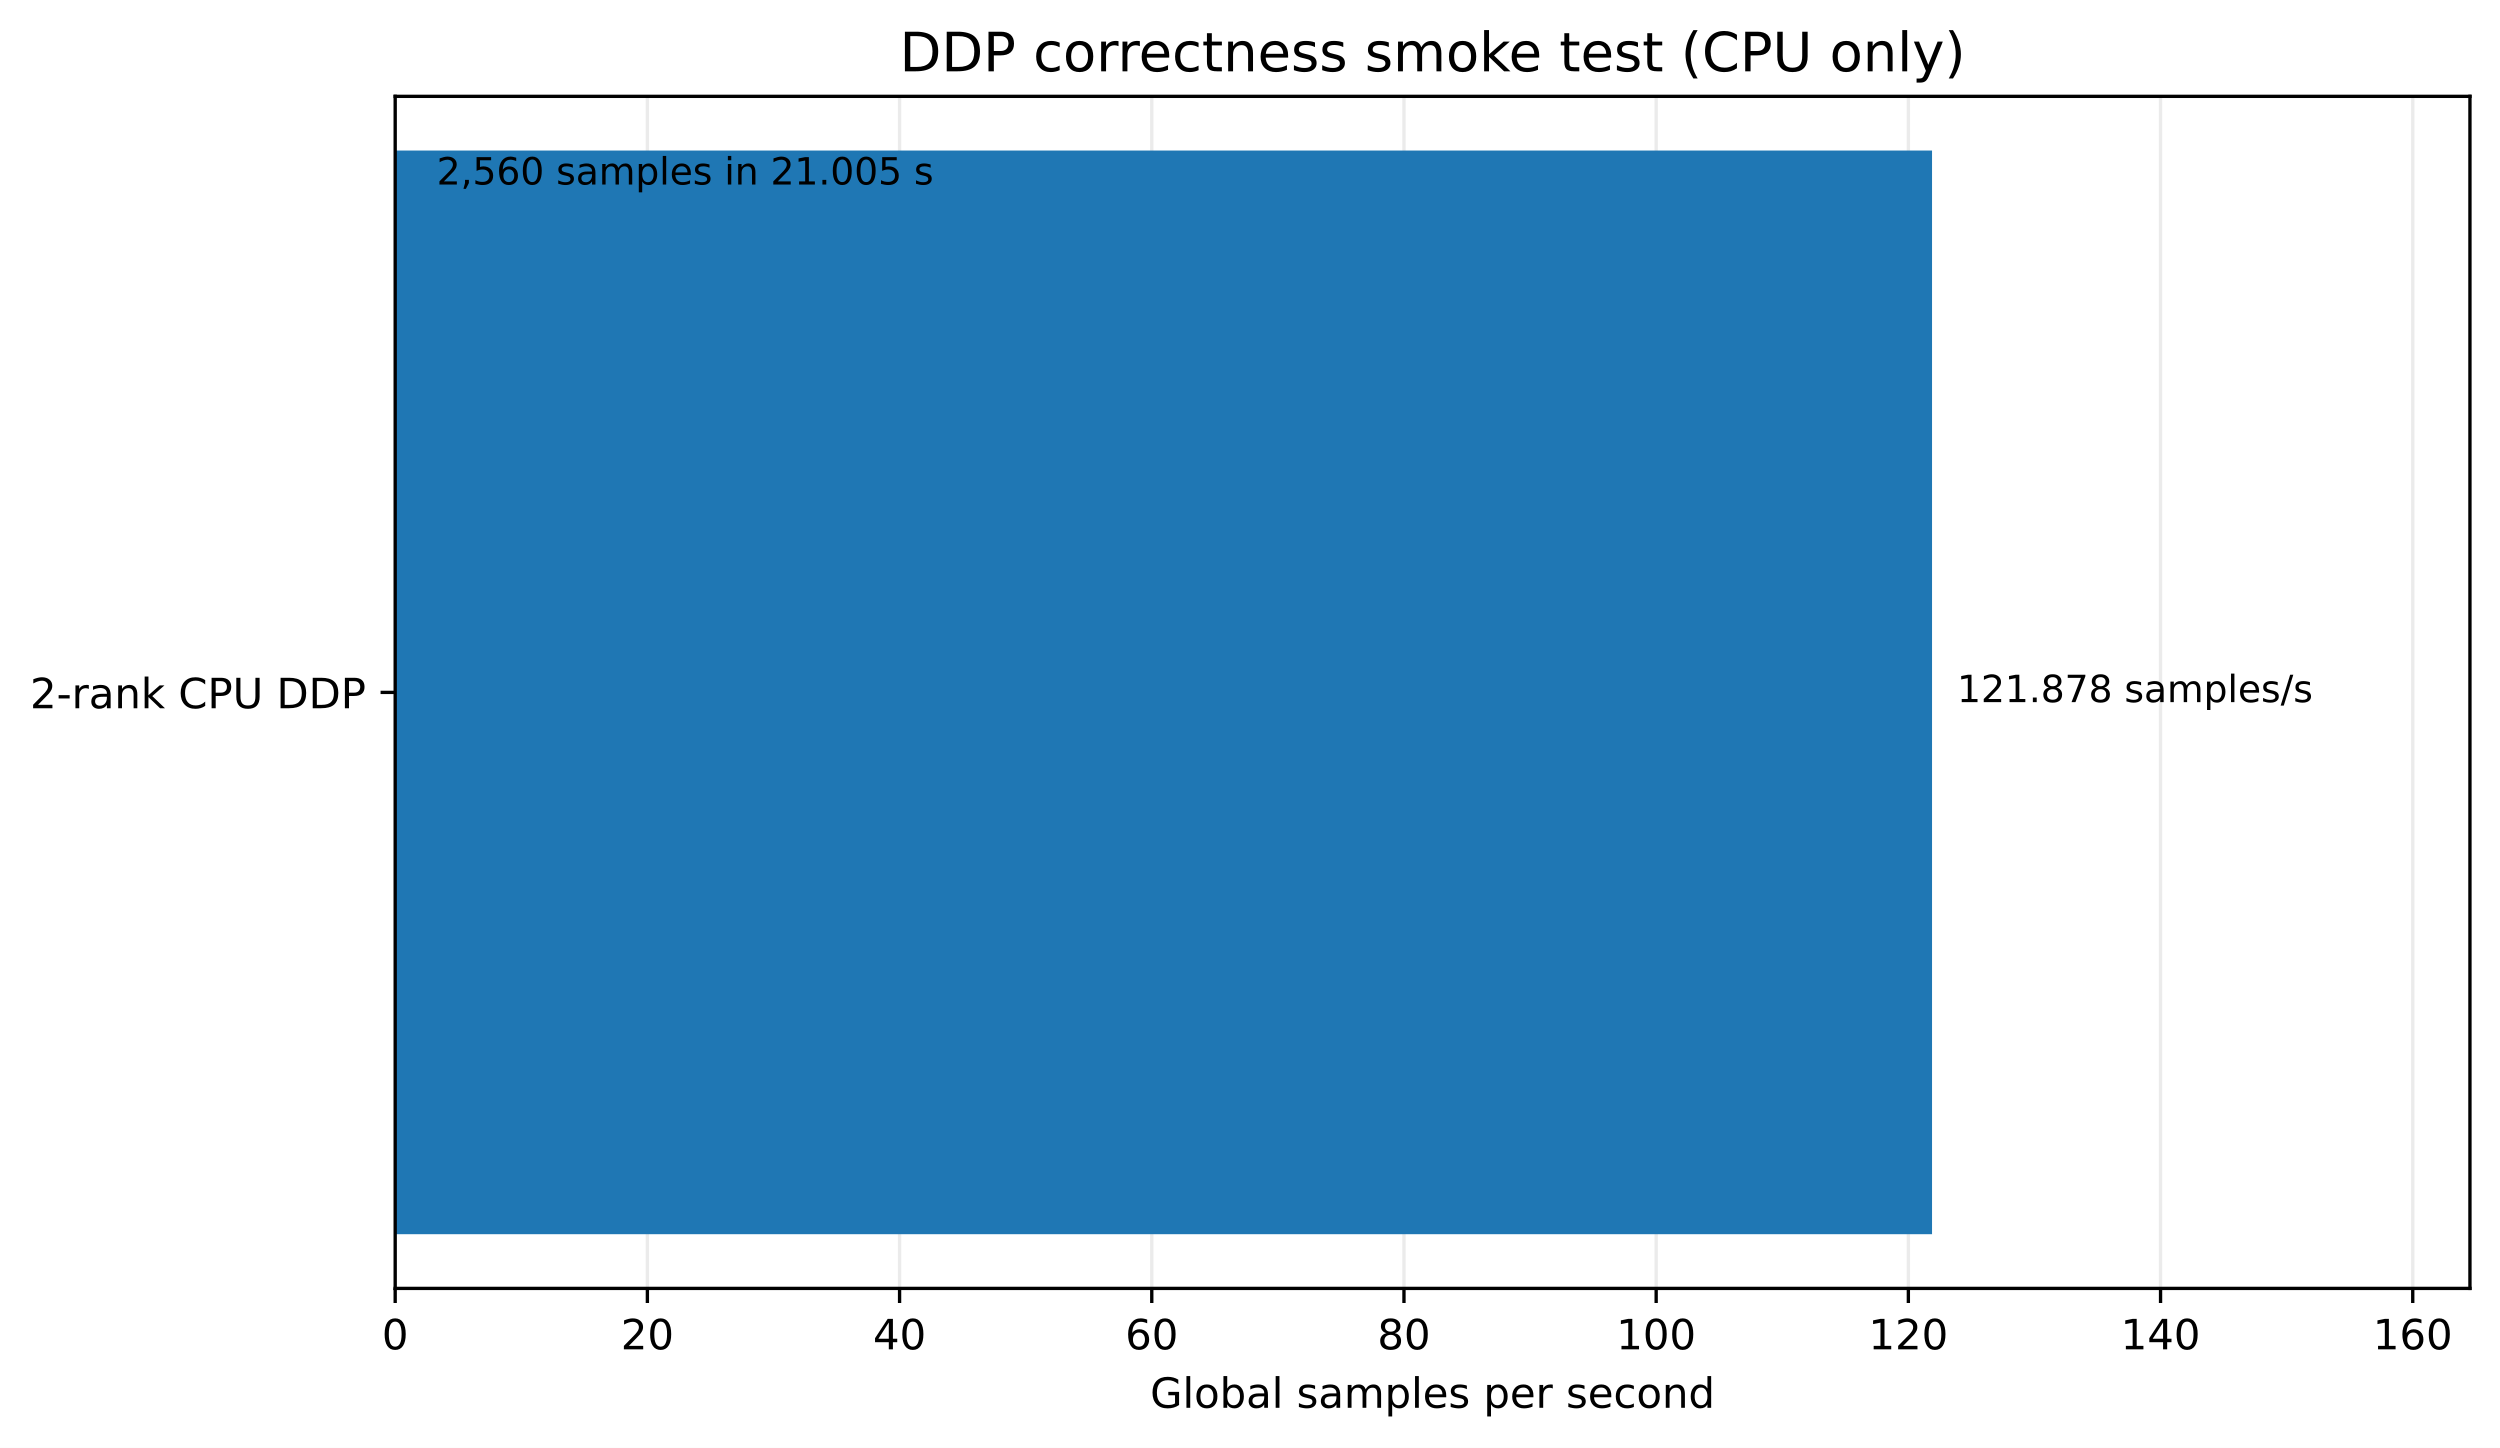
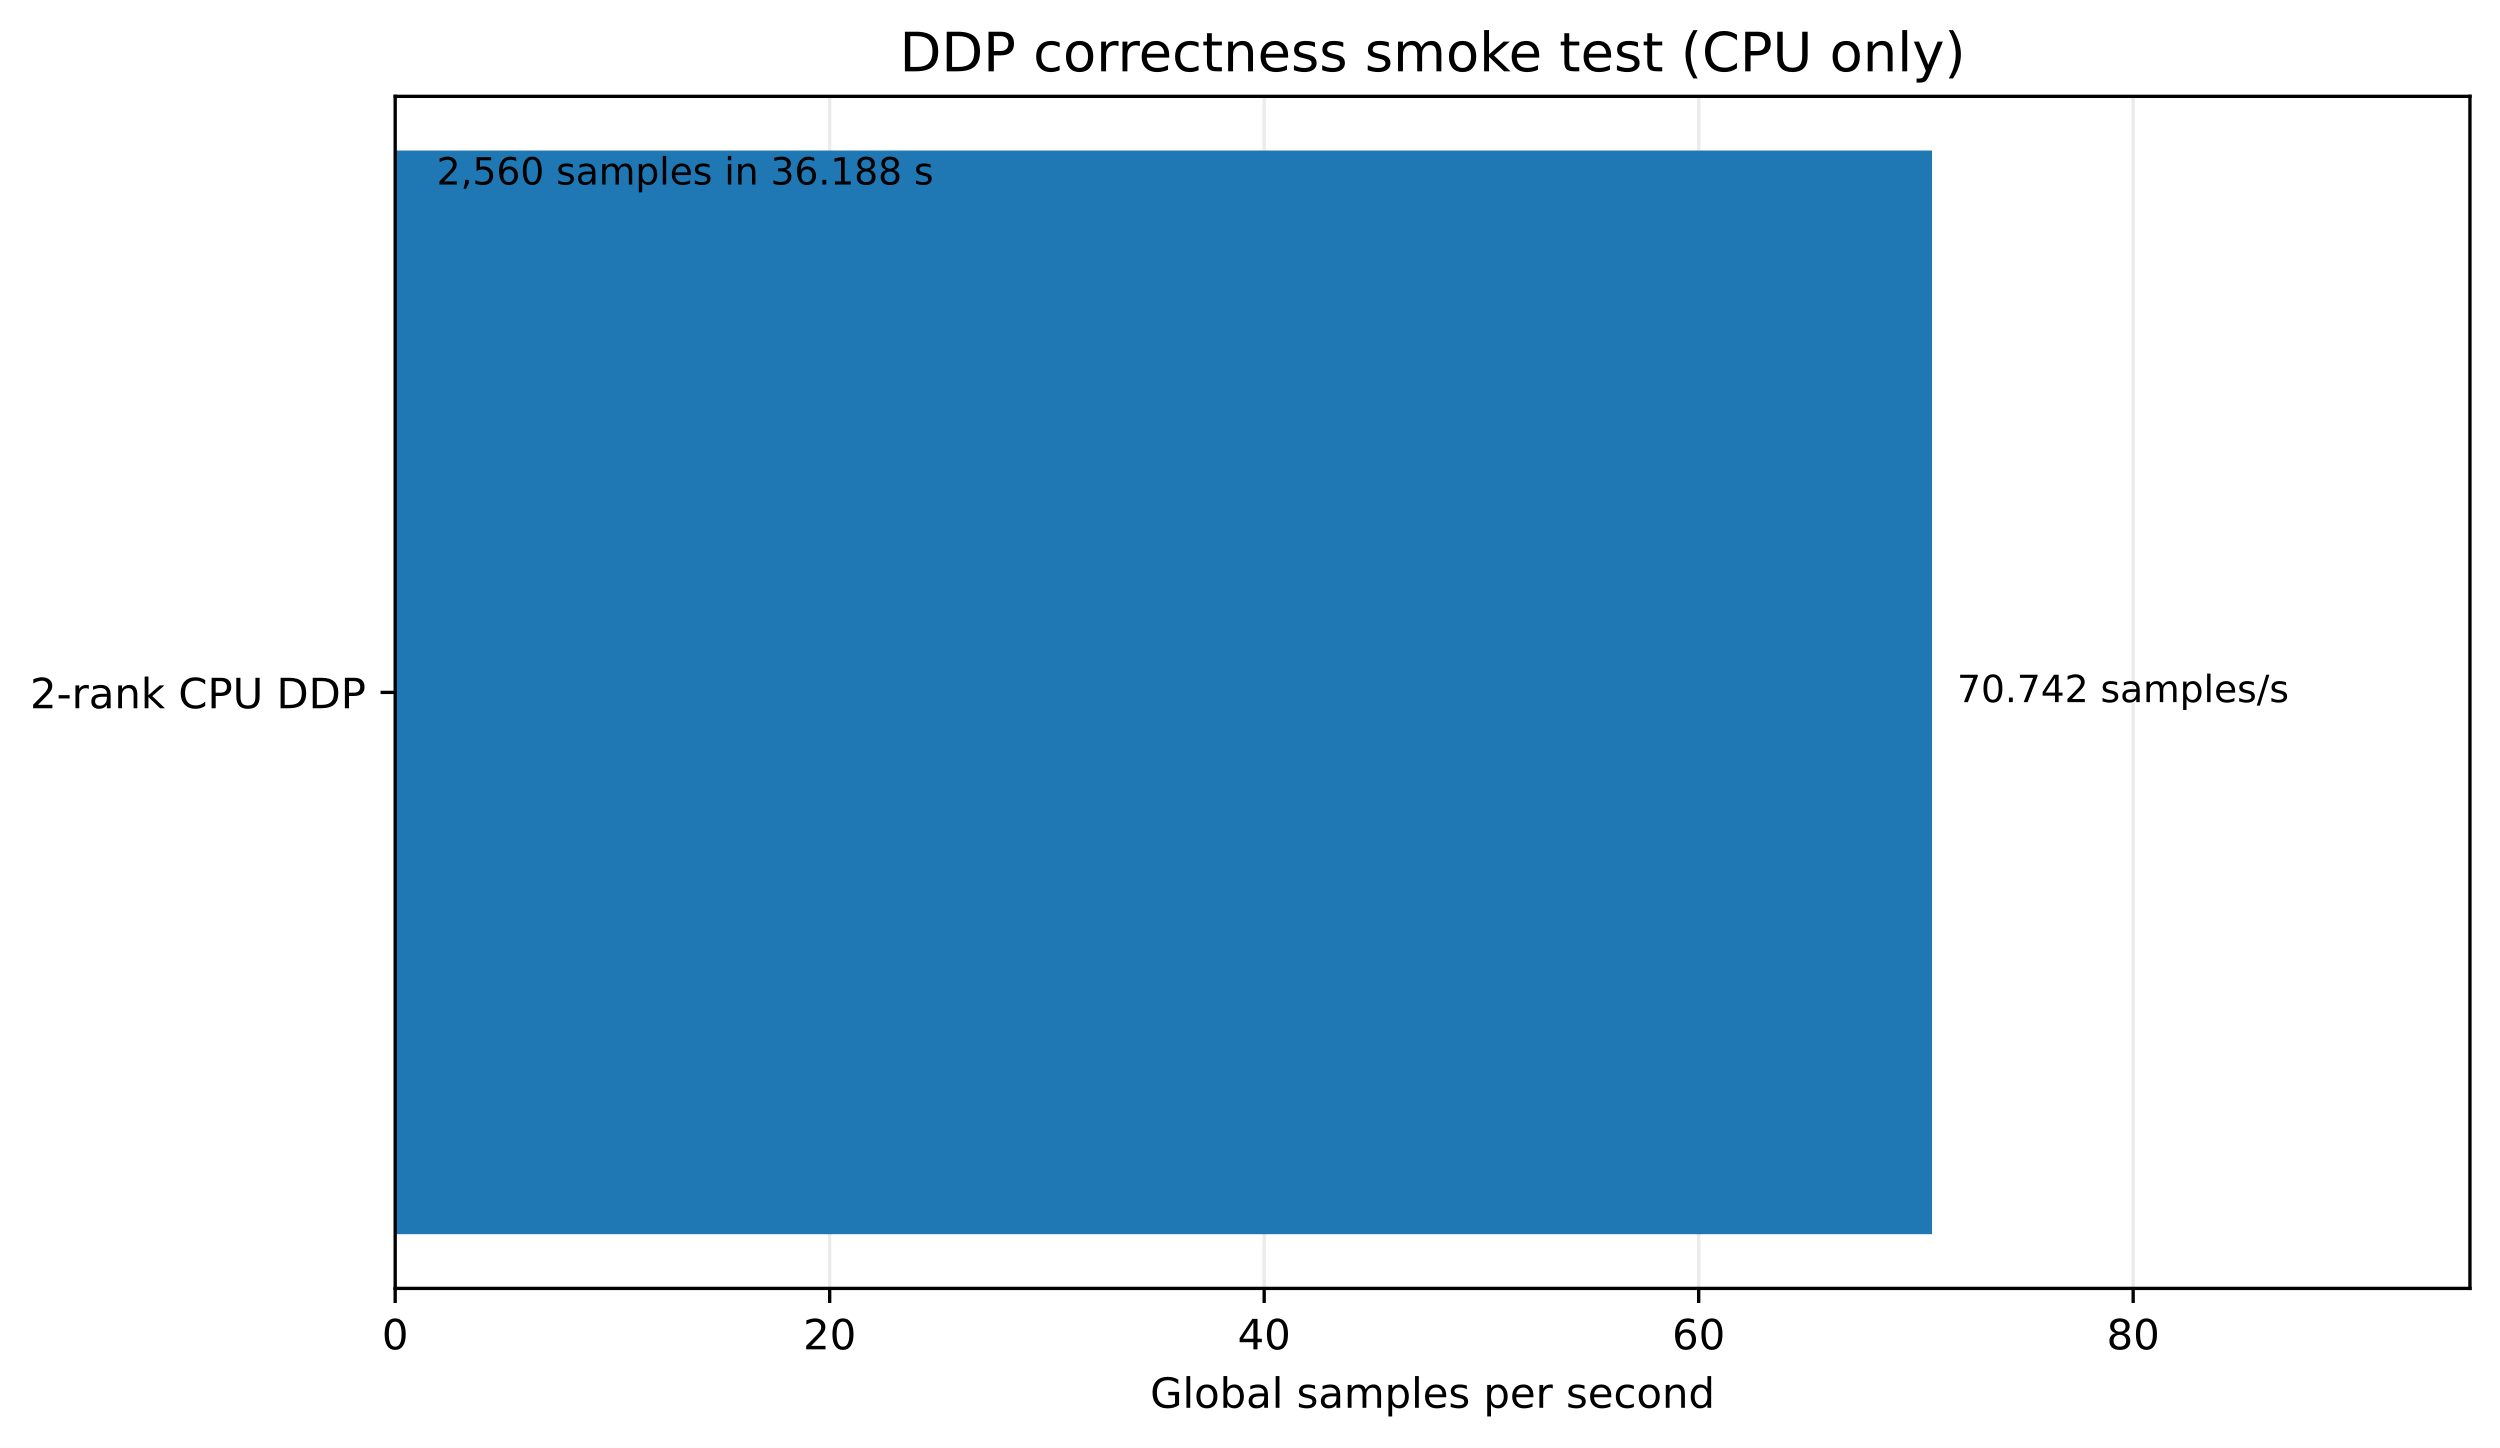
<svg xmlns="http://www.w3.org/2000/svg" xmlns:xlink="http://www.w3.org/1999/xlink" width="598.8pt" height="346.8pt" viewBox="0 0 598.8 346.8" version="1.1">
  <defs>
    <style type="text/css">*{stroke-linejoin: round; stroke-linecap: butt}</style>
  </defs>
  <g id="figure_1">
    <g id="patch_1">
      <path d="M 0 346.8  L 598.8 346.8  L 598.8 0  L 0 0  z " style="fill: #ffffff" />
    </g>
    <g id="axes_1">
      <g id="patch_2">
        <path d="M 94.655 308.599  L 591.6 308.599  L 591.6 23.078  L 94.655 23.078  z " style="fill: #ffffff" />
      </g>
      <g id="matplotlib.axis_1">
        <g id="xtick_1">
          <g id="line2d_1">
            <path d="M 94.655 308.599  L 94.655 23.078  " clip-path="url(#p482d949890)" style="fill: none; stroke: #b0b0b0; stroke-opacity: 0.25; stroke-width: 0.8; stroke-linecap: square" />
          </g>
          <g id="line2d_2">
            <defs>
              <path id="m85c63ea4f3" d="M 0 0  L 0 3.5  " style="stroke: #000000; stroke-width: 0.8" />
            </defs>
            <g>
              <use xlink:href="#m85c63ea4f3" x="94.655" y="308.599" style="stroke: #000000; stroke-width: 0.8" />
            </g>
          </g>
          <g id="text_1">
            <text style="font-size: 10px; font-family: 'DejaVu Sans', 'Bitstream Vera Sans', 'Computer Modern Sans Serif', 'Lucida Grande', 'Verdana', 'Geneva', 'Lucid', 'Arial', 'Helvetica', 'Avant Garde', sans-serif; text-anchor: middle" x="94.655" y="323.196" transform="rotate(-0 94.65469 323.1964)">0</text>
          </g>
        </g>
        <g id="xtick_2">
          <g id="line2d_3">
-             <path d="M 155.06 308.599  L 155.06 23.078  " clip-path="url(#p482d949890)" style="fill: none; stroke: #b0b0b0; stroke-opacity: 0.25; stroke-width: 0.8; stroke-linecap: square" />
+             <path d="M 198.725 308.599  L 198.725 23.078  " clip-path="url(#p482d949890)" style="fill: none; stroke: #b0b0b0; stroke-opacity: 0.25; stroke-width: 0.8; stroke-linecap: square" />
          </g>
          <g id="line2d_4">
            <g>
-               <use xlink:href="#m85c63ea4f3" x="155.06" y="308.599" style="stroke: #000000; stroke-width: 0.8" />
+               <use xlink:href="#m85c63ea4f3" x="198.725" y="308.599" style="stroke: #000000; stroke-width: 0.8" />
            </g>
          </g>
          <g id="text_2">
-             <text style="font-size: 10px; font-family: 'DejaVu Sans', 'Bitstream Vera Sans', 'Computer Modern Sans Serif', 'Lucida Grande', 'Verdana', 'Geneva', 'Lucid', 'Arial', 'Helvetica', 'Avant Garde', sans-serif; text-anchor: middle" x="155.06" y="323.196" transform="rotate(-0 155.0604 323.1964)">20</text>
+             <text style="font-size: 10px; font-family: 'DejaVu Sans', 'Bitstream Vera Sans', 'Computer Modern Sans Serif', 'Lucida Grande', 'Verdana', 'Geneva', 'Lucid', 'Arial', 'Helvetica', 'Avant Garde', sans-serif; text-anchor: middle" x="198.725" y="323.196" transform="rotate(-0 198.7251 323.1964)">20</text>
          </g>
        </g>
        <g id="xtick_3">
          <g id="line2d_5">
-             <path d="M 215.466 308.599  L 215.466 23.078  " clip-path="url(#p482d949890)" style="fill: none; stroke: #b0b0b0; stroke-opacity: 0.25; stroke-width: 0.8; stroke-linecap: square" />
+             <path d="M 302.795 308.599  L 302.795 23.078  " clip-path="url(#p482d949890)" style="fill: none; stroke: #b0b0b0; stroke-opacity: 0.25; stroke-width: 0.8; stroke-linecap: square" />
          </g>
          <g id="line2d_6">
            <g>
-               <use xlink:href="#m85c63ea4f3" x="215.466" y="308.599" style="stroke: #000000; stroke-width: 0.8" />
+               <use xlink:href="#m85c63ea4f3" x="302.795" y="308.599" style="stroke: #000000; stroke-width: 0.8" />
            </g>
          </g>
          <g id="text_3">
-             <text style="font-size: 10px; font-family: 'DejaVu Sans', 'Bitstream Vera Sans', 'Computer Modern Sans Serif', 'Lucida Grande', 'Verdana', 'Geneva', 'Lucid', 'Arial', 'Helvetica', 'Avant Garde', sans-serif; text-anchor: middle" x="215.466" y="323.196" transform="rotate(-0 215.4661 323.1964)">40</text>
+             <text style="font-size: 10px; font-family: 'DejaVu Sans', 'Bitstream Vera Sans', 'Computer Modern Sans Serif', 'Lucida Grande', 'Verdana', 'Geneva', 'Lucid', 'Arial', 'Helvetica', 'Avant Garde', sans-serif; text-anchor: middle" x="302.795" y="323.196" transform="rotate(-0 302.7954 323.1964)">40</text>
          </g>
        </g>
        <g id="xtick_4">
          <g id="line2d_7">
-             <path d="M 275.872 308.599  L 275.872 23.078  " clip-path="url(#p482d949890)" style="fill: none; stroke: #b0b0b0; stroke-opacity: 0.25; stroke-width: 0.8; stroke-linecap: square" />
+             <path d="M 406.866 308.599  L 406.866 23.078  " clip-path="url(#p482d949890)" style="fill: none; stroke: #b0b0b0; stroke-opacity: 0.25; stroke-width: 0.8; stroke-linecap: square" />
          </g>
          <g id="line2d_8">
            <g>
-               <use xlink:href="#m85c63ea4f3" x="275.872" y="308.599" style="stroke: #000000; stroke-width: 0.8" />
+               <use xlink:href="#m85c63ea4f3" x="406.866" y="308.599" style="stroke: #000000; stroke-width: 0.8" />
            </g>
          </g>
          <g id="text_4">
-             <text style="font-size: 10px; font-family: 'DejaVu Sans', 'Bitstream Vera Sans', 'Computer Modern Sans Serif', 'Lucida Grande', 'Verdana', 'Geneva', 'Lucid', 'Arial', 'Helvetica', 'Avant Garde', sans-serif; text-anchor: middle" x="275.872" y="323.196" transform="rotate(-0 275.8719 323.1964)">60</text>
+             <text style="font-size: 10px; font-family: 'DejaVu Sans', 'Bitstream Vera Sans', 'Computer Modern Sans Serif', 'Lucida Grande', 'Verdana', 'Geneva', 'Lucid', 'Arial', 'Helvetica', 'Avant Garde', sans-serif; text-anchor: middle" x="406.866" y="323.196" transform="rotate(-0 406.8658 323.1964)">60</text>
          </g>
        </g>
        <g id="xtick_5">
          <g id="line2d_9">
-             <path d="M 336.278 308.599  L 336.278 23.078  " clip-path="url(#p482d949890)" style="fill: none; stroke: #b0b0b0; stroke-opacity: 0.25; stroke-width: 0.8; stroke-linecap: square" />
+             <path d="M 510.936 308.599  L 510.936 23.078  " clip-path="url(#p482d949890)" style="fill: none; stroke: #b0b0b0; stroke-opacity: 0.25; stroke-width: 0.8; stroke-linecap: square" />
          </g>
          <g id="line2d_10">
            <g>
-               <use xlink:href="#m85c63ea4f3" x="336.278" y="308.599" style="stroke: #000000; stroke-width: 0.8" />
+               <use xlink:href="#m85c63ea4f3" x="510.936" y="308.599" style="stroke: #000000; stroke-width: 0.8" />
            </g>
          </g>
          <g id="text_5">
-             <text style="font-size: 10px; font-family: 'DejaVu Sans', 'Bitstream Vera Sans', 'Computer Modern Sans Serif', 'Lucida Grande', 'Verdana', 'Geneva', 'Lucid', 'Arial', 'Helvetica', 'Avant Garde', sans-serif; text-anchor: middle" x="336.278" y="323.196" transform="rotate(-0 336.2776 323.1964)">80</text>
+             <text style="font-size: 10px; font-family: 'DejaVu Sans', 'Bitstream Vera Sans', 'Computer Modern Sans Serif', 'Lucida Grande', 'Verdana', 'Geneva', 'Lucid', 'Arial', 'Helvetica', 'Avant Garde', sans-serif; text-anchor: middle" x="510.936" y="323.196" transform="rotate(-0 510.9362 323.1964)">80</text>
          </g>
        </g>
-         <g id="xtick_6">
-           <g id="line2d_11">
-             <path d="M 396.683 308.599  L 396.683 23.078  " clip-path="url(#p482d949890)" style="fill: none; stroke: #b0b0b0; stroke-opacity: 0.25; stroke-width: 0.8; stroke-linecap: square" />
-           </g>
-           <g id="line2d_12">
-             <g>
-               <use xlink:href="#m85c63ea4f3" x="396.683" y="308.599" style="stroke: #000000; stroke-width: 0.8" />
-             </g>
-           </g>
-           <g id="text_6">
-             <text style="font-size: 10px; font-family: 'DejaVu Sans', 'Bitstream Vera Sans', 'Computer Modern Sans Serif', 'Lucida Grande', 'Verdana', 'Geneva', 'Lucid', 'Arial', 'Helvetica', 'Avant Garde', sans-serif; text-anchor: middle" x="396.683" y="323.196" transform="rotate(-0 396.6833 323.1964)">100</text>
-           </g>
-         </g>
-         <g id="xtick_7">
-           <g id="line2d_13">
-             <path d="M 457.089 308.599  L 457.089 23.078  " clip-path="url(#p482d949890)" style="fill: none; stroke: #b0b0b0; stroke-opacity: 0.25; stroke-width: 0.8; stroke-linecap: square" />
-           </g>
-           <g id="line2d_14">
-             <g>
-               <use xlink:href="#m85c63ea4f3" x="457.089" y="308.599" style="stroke: #000000; stroke-width: 0.8" />
-             </g>
-           </g>
-           <g id="text_7">
-             <text style="font-size: 10px; font-family: 'DejaVu Sans', 'Bitstream Vera Sans', 'Computer Modern Sans Serif', 'Lucida Grande', 'Verdana', 'Geneva', 'Lucid', 'Arial', 'Helvetica', 'Avant Garde', sans-serif; text-anchor: middle" x="457.089" y="323.196" transform="rotate(-0 457.089 323.1964)">120</text>
-           </g>
-         </g>
-         <g id="xtick_8">
-           <g id="line2d_15">
-             <path d="M 517.495 308.599  L 517.495 23.078  " clip-path="url(#p482d949890)" style="fill: none; stroke: #b0b0b0; stroke-opacity: 0.25; stroke-width: 0.8; stroke-linecap: square" />
-           </g>
-           <g id="line2d_16">
-             <g>
-               <use xlink:href="#m85c63ea4f3" x="517.495" y="308.599" style="stroke: #000000; stroke-width: 0.8" />
-             </g>
-           </g>
-           <g id="text_8">
-             <text style="font-size: 10px; font-family: 'DejaVu Sans', 'Bitstream Vera Sans', 'Computer Modern Sans Serif', 'Lucida Grande', 'Verdana', 'Geneva', 'Lucid', 'Arial', 'Helvetica', 'Avant Garde', sans-serif; text-anchor: middle" x="517.495" y="323.196" transform="rotate(-0 517.4947 323.1964)">140</text>
-           </g>
-         </g>
-         <g id="xtick_9">
-           <g id="line2d_17">
-             <path d="M 577.9 308.599  L 577.9 23.078  " clip-path="url(#p482d949890)" style="fill: none; stroke: #b0b0b0; stroke-opacity: 0.25; stroke-width: 0.8; stroke-linecap: square" />
-           </g>
-           <g id="line2d_18">
-             <g>
-               <use xlink:href="#m85c63ea4f3" x="577.9" y="308.599" style="stroke: #000000; stroke-width: 0.8" />
-             </g>
-           </g>
-           <g id="text_9">
-             <text style="font-size: 10px; font-family: 'DejaVu Sans', 'Bitstream Vera Sans', 'Computer Modern Sans Serif', 'Lucida Grande', 'Verdana', 'Geneva', 'Lucid', 'Arial', 'Helvetica', 'Avant Garde', sans-serif; text-anchor: middle" x="577.9" y="323.196" transform="rotate(-0 577.9005 323.1964)">160</text>
-           </g>
-         </g>
-         <g id="text_10">
+         <g id="text_6">
          <text style="font-size: 10px; font-family: 'DejaVu Sans', 'Bitstream Vera Sans', 'Computer Modern Sans Serif', 'Lucida Grande', 'Verdana', 'Geneva', 'Lucid', 'Arial', 'Helvetica', 'Avant Garde', sans-serif; text-anchor: middle" x="343.127" y="337.197" transform="rotate(-0 343.1271 337.1972)">Global samples per second</text>
        </g>
      </g>
      <g id="matplotlib.axis_2">
        <g id="ytick_1">
-           <g id="line2d_19">
+           <g id="line2d_11">
            <defs>
              <path id="m4f4d7c5165" d="M 0 0  L -3.5 0  " style="stroke: #000000; stroke-width: 0.8" />
            </defs>
            <g>
              <use xlink:href="#m4f4d7c5165" x="94.655" y="165.838" style="stroke: #000000; stroke-width: 0.8" />
            </g>
          </g>
-           <g id="text_11">
+           <g id="text_7">
            <text style="font-size: 10px; font-family: 'DejaVu Sans', 'Bitstream Vera Sans', 'Computer Modern Sans Serif', 'Lucida Grande', 'Verdana', 'Geneva', 'Lucid', 'Arial', 'Helvetica', 'Avant Garde', sans-serif; text-anchor: end" x="87.655" y="169.638" transform="rotate(-0 87.65469 169.6376)">2-rank CPU DDP</text>
          </g>
        </g>
      </g>
      <g id="patch_3">
        <path d="M 94.655 295.621  L 462.762 295.621  L 462.762 36.056  L 94.655 36.056  z " clip-path="url(#p482d949890)" style="fill: #1f77b4" />
      </g>
      <g id="patch_4">
        <path d="M 94.655 308.599  L 94.655 23.078  " style="fill: none; stroke: #000000; stroke-width: 0.8; stroke-linejoin: miter; stroke-linecap: square" />
      </g>
      <g id="patch_5">
        <path d="M 591.6 308.599  L 591.6 23.078  " style="fill: none; stroke: #000000; stroke-width: 0.8; stroke-linejoin: miter; stroke-linecap: square" />
      </g>
      <g id="patch_6">
        <path d="M 94.655 308.599  L 591.6 308.599  " style="fill: none; stroke: #000000; stroke-width: 0.8; stroke-linejoin: miter; stroke-linecap: square" />
      </g>
      <g id="patch_7">
        <path d="M 94.655 23.078  L 591.6 23.078  " style="fill: none; stroke: #000000; stroke-width: 0.8; stroke-linejoin: miter; stroke-linecap: square" />
      </g>
-       <g id="text_12">
-         <text style="font-size: 9px; font-family: 'DejaVu Sans', 'Bitstream Vera Sans', 'Computer Modern Sans Serif', 'Lucida Grande', 'Verdana', 'Geneva', 'Lucid', 'Arial', 'Helvetica', 'Avant Garde', sans-serif; text-anchor: start" x="468.762" y="168.177" transform="rotate(-0 468.762 168.1766)">121.878 samples/s</text>
+       <g id="text_8">
+         <text style="font-size: 9px; font-family: 'DejaVu Sans', 'Bitstream Vera Sans', 'Computer Modern Sans Serif', 'Lucida Grande', 'Verdana', 'Geneva', 'Lucid', 'Arial', 'Helvetica', 'Avant Garde', sans-serif; text-anchor: start" x="468.762" y="168.177" transform="rotate(-0 468.762 168.1766)">70.742 samples/s</text>
      </g>
-       <g id="text_13">
-         <text style="font-size: 9px; font-family: 'DejaVu Sans', 'Bitstream Vera Sans', 'Computer Modern Sans Serif', 'Lucida Grande', 'Verdana', 'Geneva', 'Lucid', 'Arial', 'Helvetica', 'Avant Garde', sans-serif; text-anchor: start" x="104.594" y="44.193" transform="rotate(-0 104.5936 44.1926)">2,560 samples in 21.005 s</text>
+       <g id="text_9">
+         <text style="font-size: 9px; font-family: 'DejaVu Sans', 'Bitstream Vera Sans', 'Computer Modern Sans Serif', 'Lucida Grande', 'Verdana', 'Geneva', 'Lucid', 'Arial', 'Helvetica', 'Avant Garde', sans-serif; text-anchor: start" x="104.594" y="44.193" transform="rotate(-0 104.5936 44.1926)">2,560 samples in 36.188 s</text>
      </g>
-       <g id="text_14">
+       <g id="text_10">
        <text style="font-size: 13px; font-family: 'DejaVu Sans', 'Bitstream Vera Sans', 'Computer Modern Sans Serif', 'Lucida Grande', 'Verdana', 'Geneva', 'Lucid', 'Arial', 'Helvetica', 'Avant Garde', sans-serif; text-anchor: middle" x="343.127" y="17.078" transform="rotate(-0 343.1271 17.07797)">DDP correctness smoke test (CPU only)</text>
      </g>
    </g>
  </g>
  <defs>
    <clipPath id="p482d949890">
      <rect x="94.655" y="23.078" width="496.945" height="285.521" />
    </clipPath>
  </defs>
</svg>
